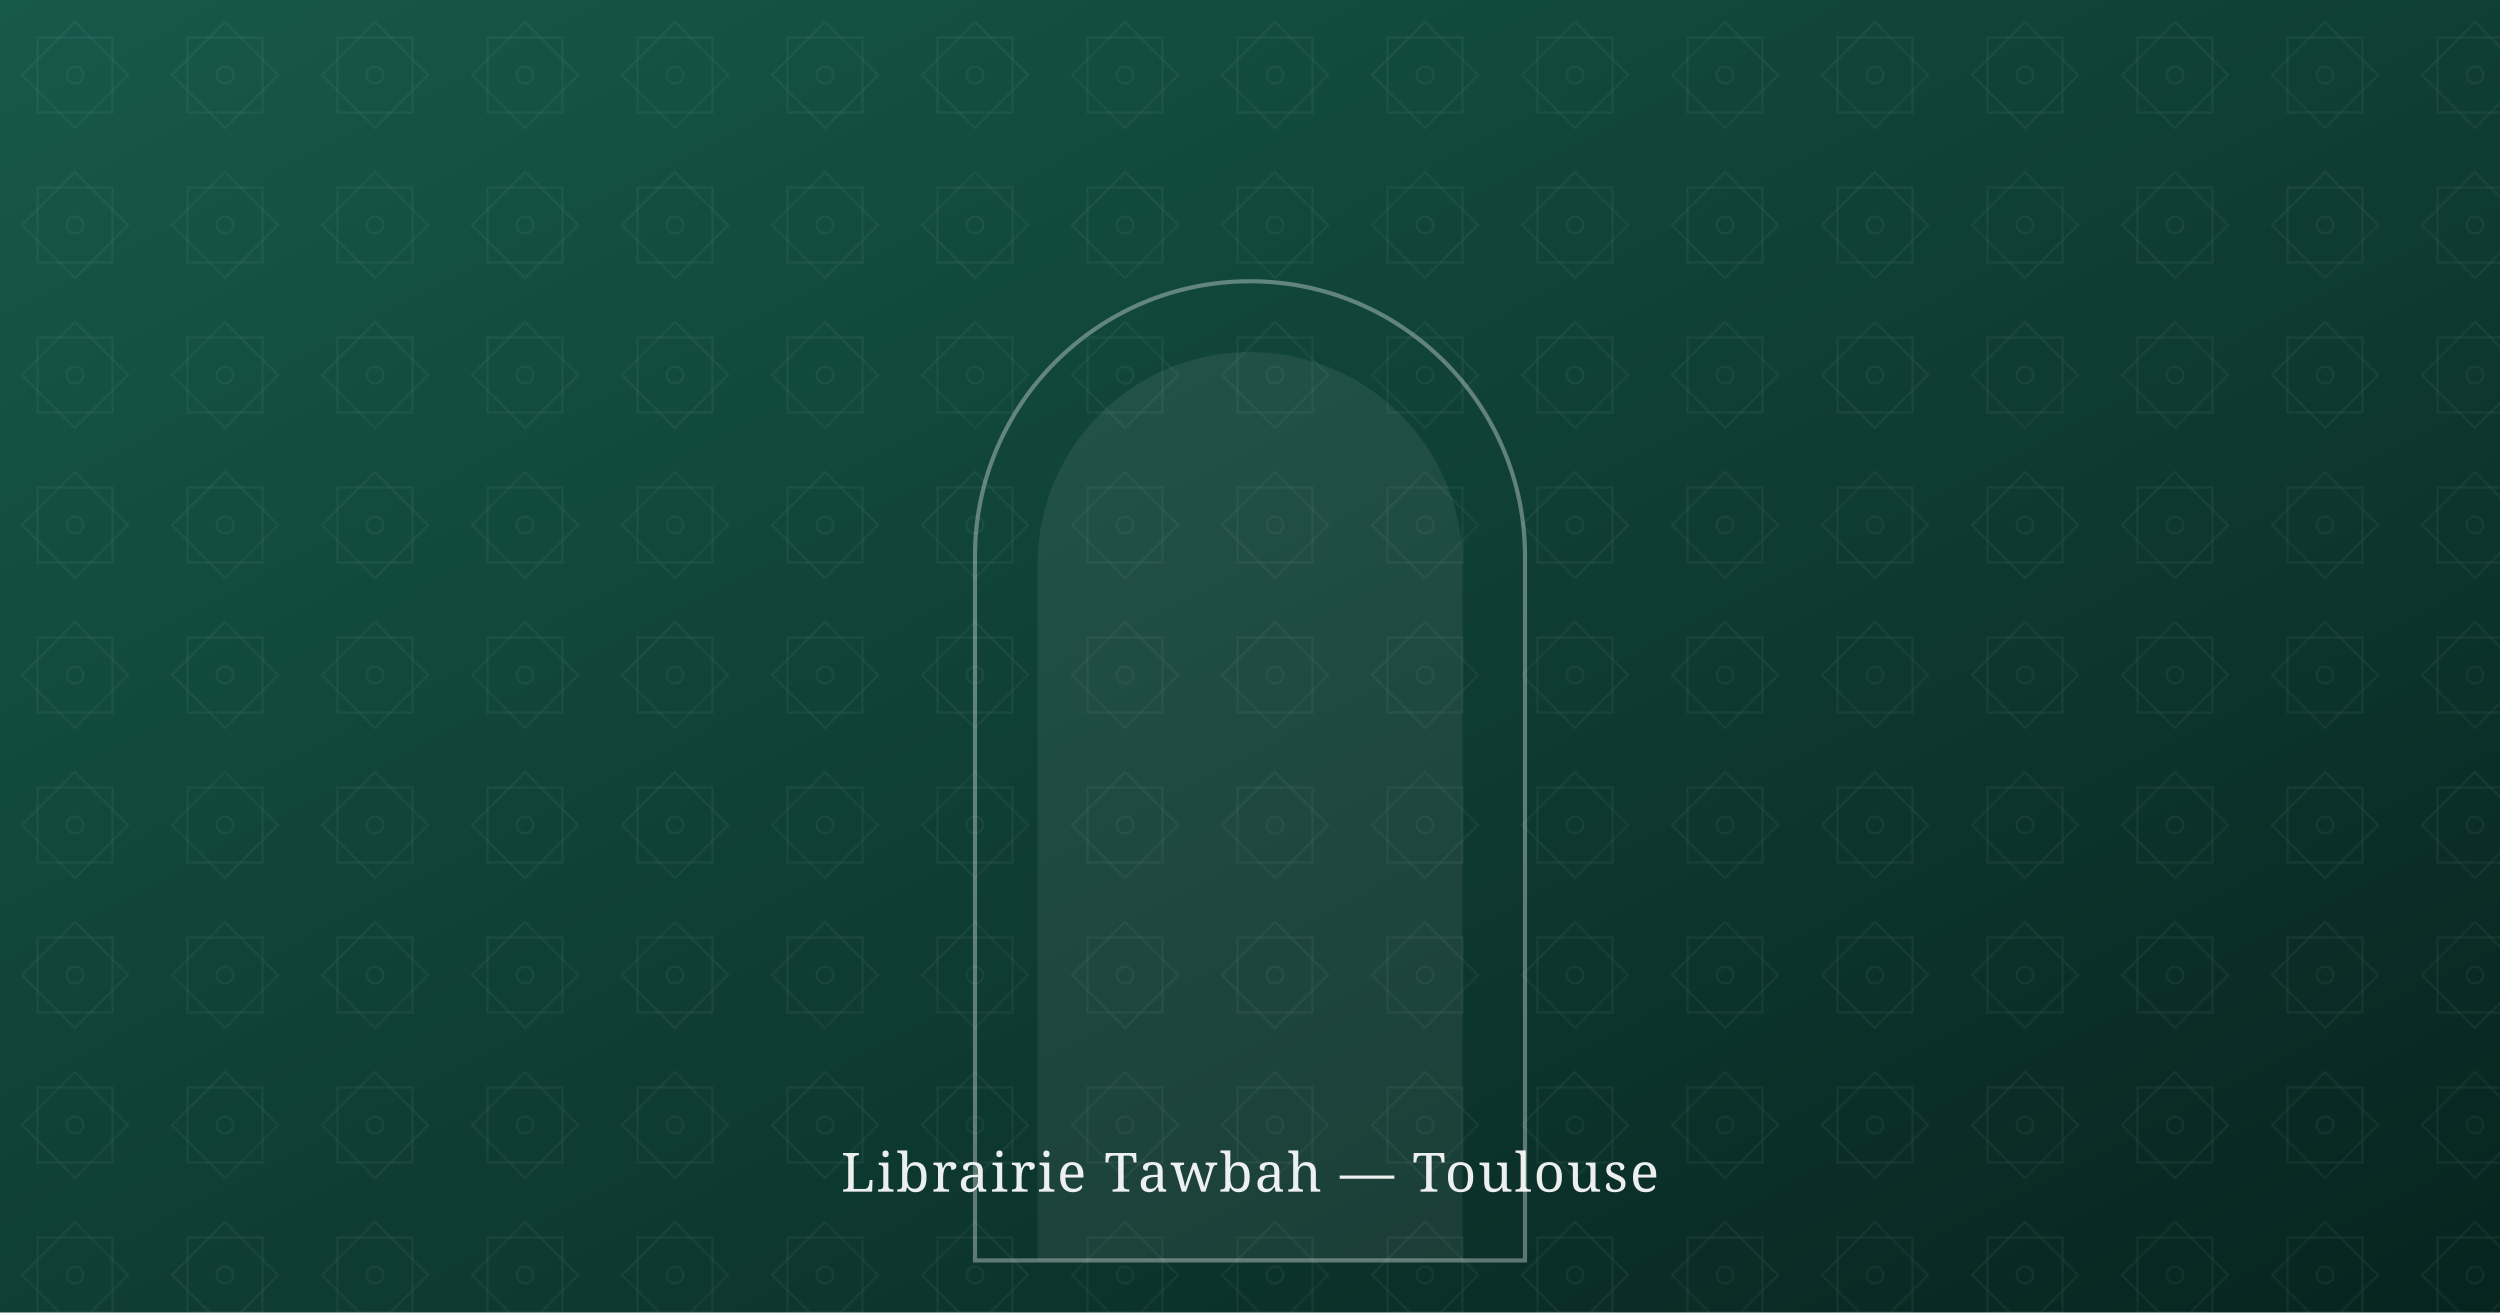
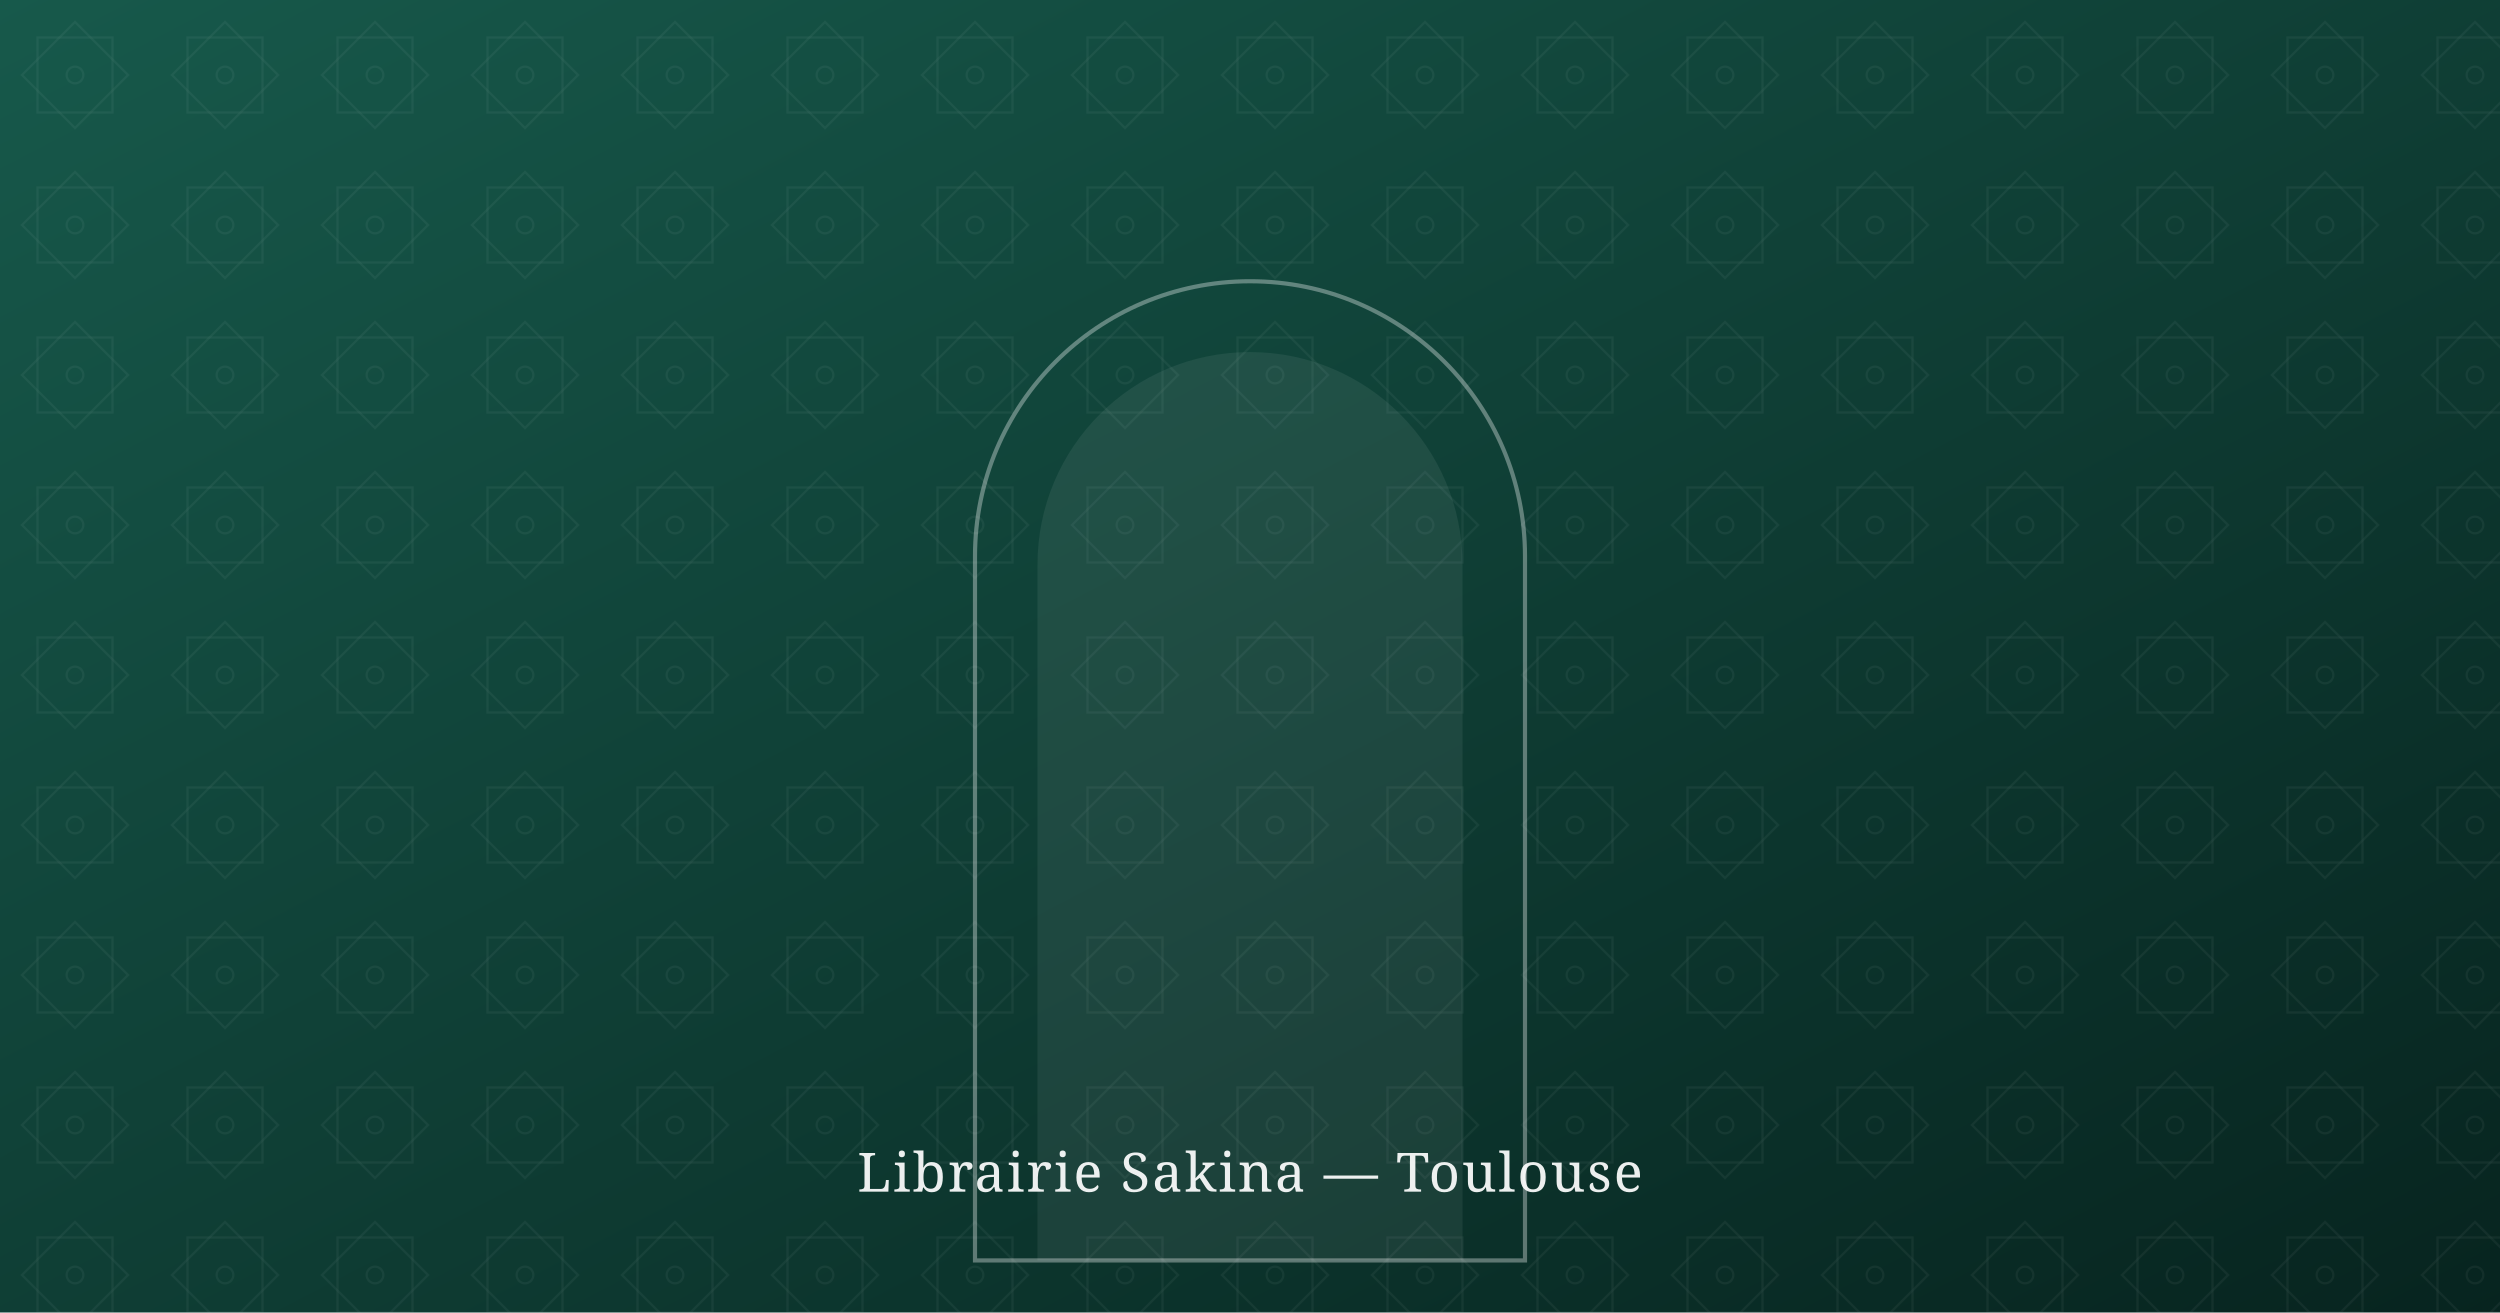
- <svg xmlns="http://www.w3.org/2000/svg" viewBox="0 0 1200 630" width="1200" height="630" role="img" aria-label="Librairie Tawbah — Toulouse">
+ <svg xmlns="http://www.w3.org/2000/svg" viewBox="0 0 1200 630" width="1200" height="630" role="img" aria-label="Librairie Sakina — Toulouse">
  <defs>
    <linearGradient id="g" x1="0" y1="0" x2="1" y2="1">
      <stop offset="0" stop-color="#17594B" />
      <stop offset="1" stop-color="#07241F" />
    </linearGradient>
    <pattern id="p" width="72" height="72" patternUnits="userSpaceOnUse">
      <g fill="none" stroke="rgba(255,255,255,.30)" stroke-width="1.1">
        <rect x="18" y="18" width="36" height="36" />
        <rect x="18" y="18" width="36" height="36" transform="rotate(45 36 36)" />
        <circle cx="36" cy="36" r="4" />
      </g>
    </pattern>
  </defs>
  <rect width="1200" height="630" fill="url(#g)" />
  <rect width="1200" height="630" fill="url(#p)" opacity=".16" />
  <g transform="translate(300,-85)">
    <path d="M168 690 V352 a132 132 0 0 1 264 0 V690 Z" fill="none" stroke="rgba(255,255,255,.34)" stroke-width="2" />
    <path d="M198 690 V356 a102 102 0 0 1 204 0 V690 Z" fill="rgba(255,255,255,.07)" />
  </g>
-   <text x="600" y="572" text-anchor="middle" font-family="Georgia, serif" font-size="26" fill="rgba(255,255,255,.92)" letter-spacing="1">Librairie Tawbah — Toulouse</text>
+   <text x="600" y="572" text-anchor="middle" font-family="Georgia, serif" font-size="26" fill="rgba(255,255,255,.92)" letter-spacing="1">Librairie Sakina — Toulouse</text>
</svg>
